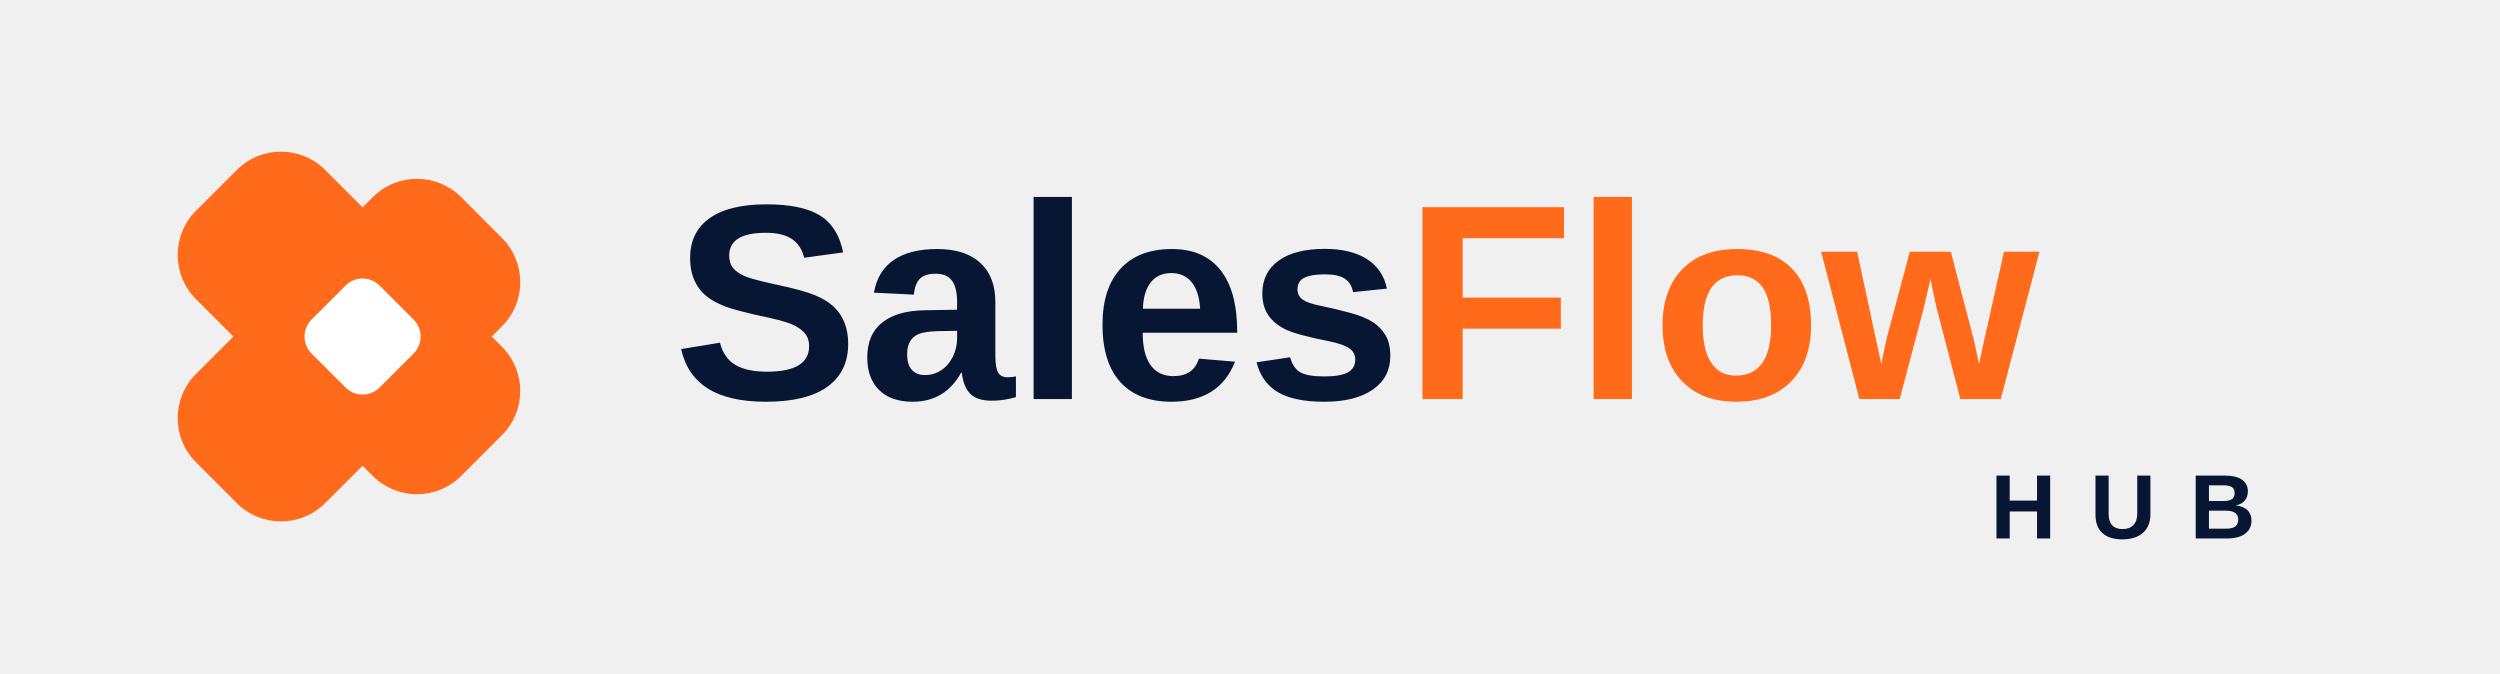
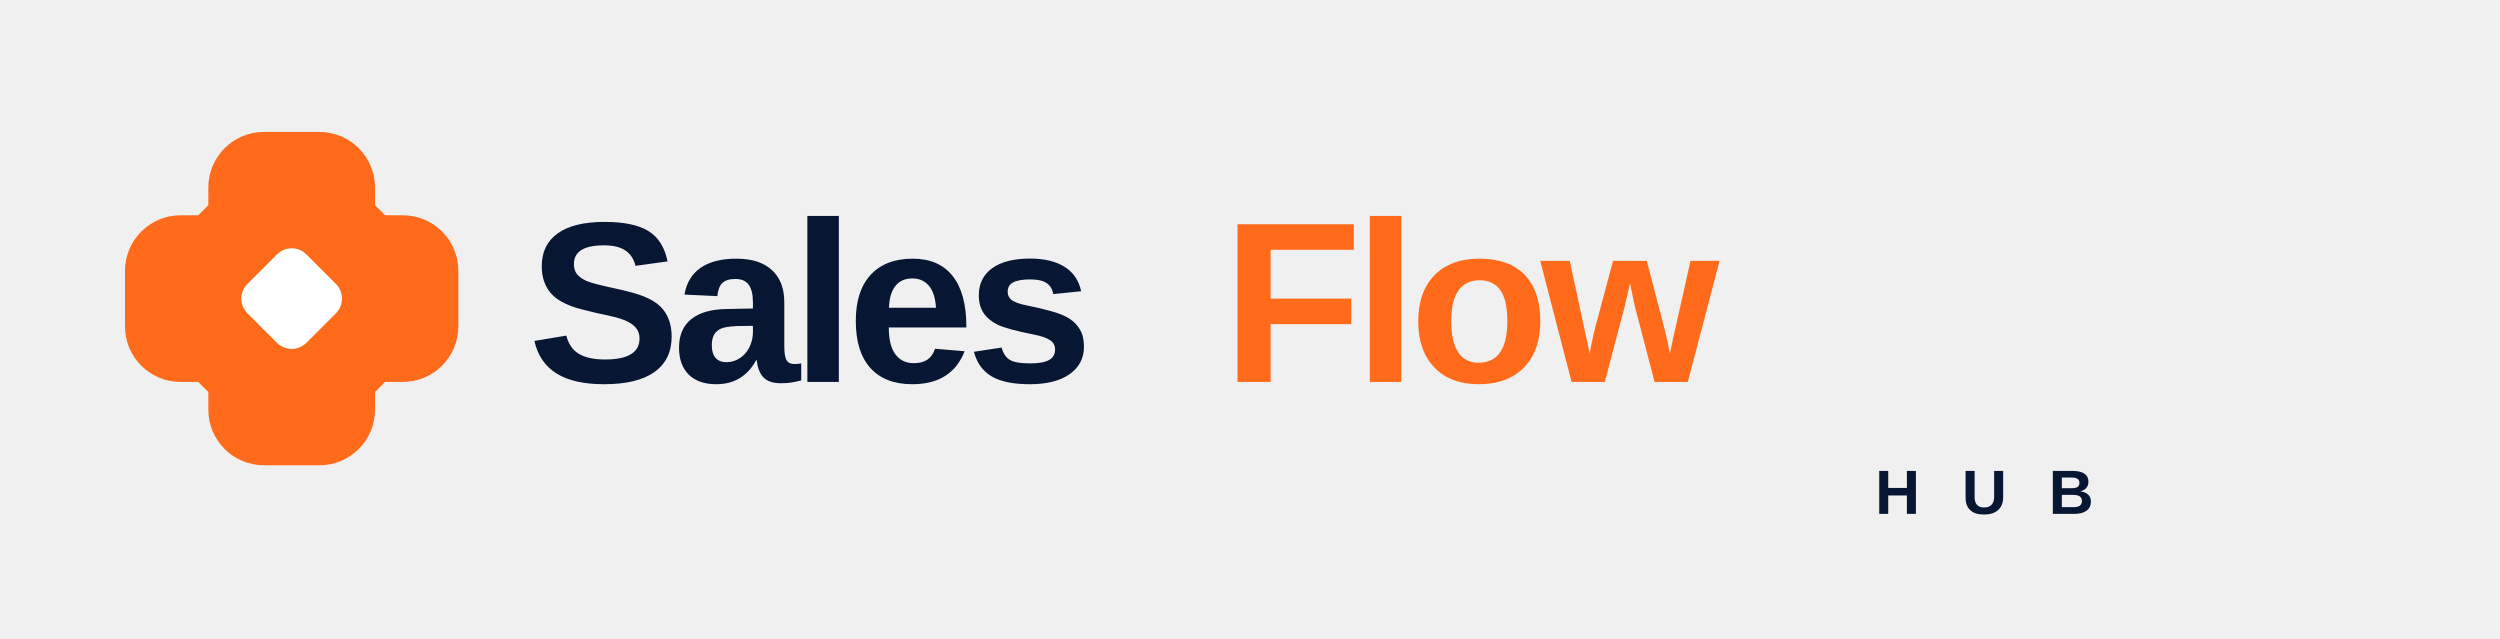
- <svg xmlns="http://www.w3.org/2000/svg" width="520" height="140" viewBox="0 0 520 140">
-   <rect width="520" height="140" fill="transparent" />
-   <g transform="translate(28 24) rotate(-45 46 46)">
-     <rect x="4" y="28" width="78" height="38" rx="13" fill="#ff6b1a" />
-     <rect x="28" y="4" width="38" height="78" rx="13" fill="#ff6b1a" />
-     <rect x="37" y="37" width="20" height="20" rx="5" fill="#ffffff" />
+ <svg xmlns="http://www.w3.org/2000/svg" width="360" height="92" viewBox="0 0 360 92">
+   <rect width="360" height="92" fill="transparent" />
+   <g fill="#ff6b1a">
+     <rect x="18" y="31" width="48" height="24" rx="8" />
+     <rect x="30" y="19" width="24" height="48" rx="8" />
+     <rect x="24" y="25" width="36" height="36" rx="10" transform="rotate(45 42 43)" />
  </g>
-   <text x="140" y="83" font-family="Arial, sans-serif" font-size="58" font-weight="800" fill="#071633">Sales</text>
-   <text x="292" y="83" font-family="Arial, sans-serif" font-size="58" font-weight="800" fill="#ff6b1a">Flow</text>
-   <text x="414" y="112" font-family="Arial, sans-serif" font-size="19" font-weight="800" letter-spacing="7" fill="#071633">HUB</text>
+   <rect x="36" y="37" width="12" height="12" rx="3" fill="#fff" transform="rotate(45 42 43)" />
+   <text x="76" y="55" font-family="Arial, Helvetica, sans-serif" font-size="33" font-weight="800" letter-spacing="-1.2" fill="#071633">Sales</text>
+   <text x="176" y="55" font-family="Arial, Helvetica, sans-serif" font-size="33" font-weight="800" letter-spacing="-1.2" fill="#ff6b1a">Flow</text>
+   <text x="270" y="74" font-family="Arial, Helvetica, sans-serif" font-size="9" font-weight="900" letter-spacing="6" fill="#071633">HUB</text>
</svg>
